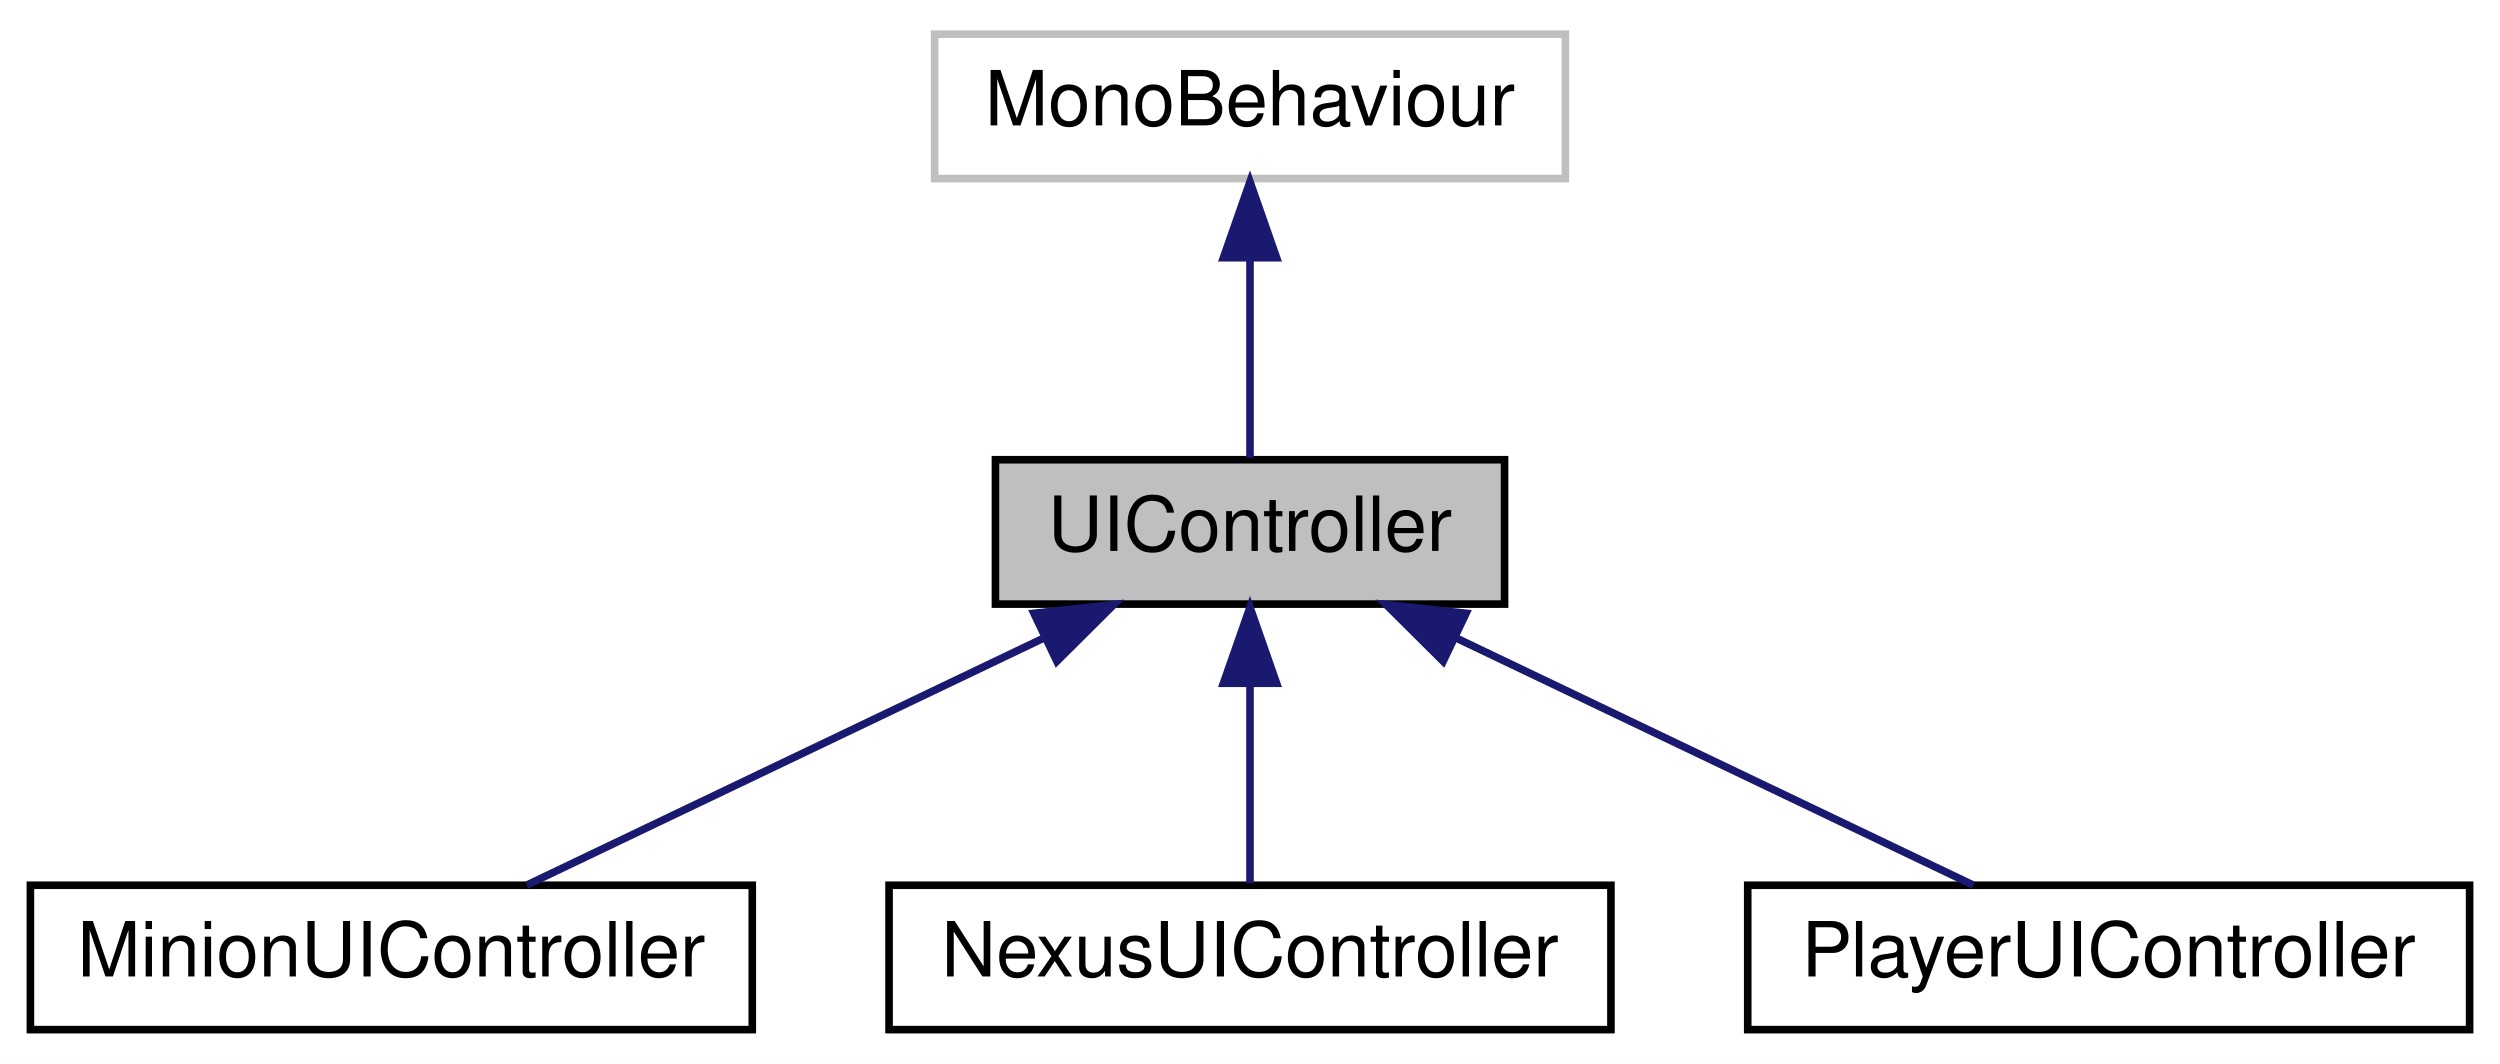
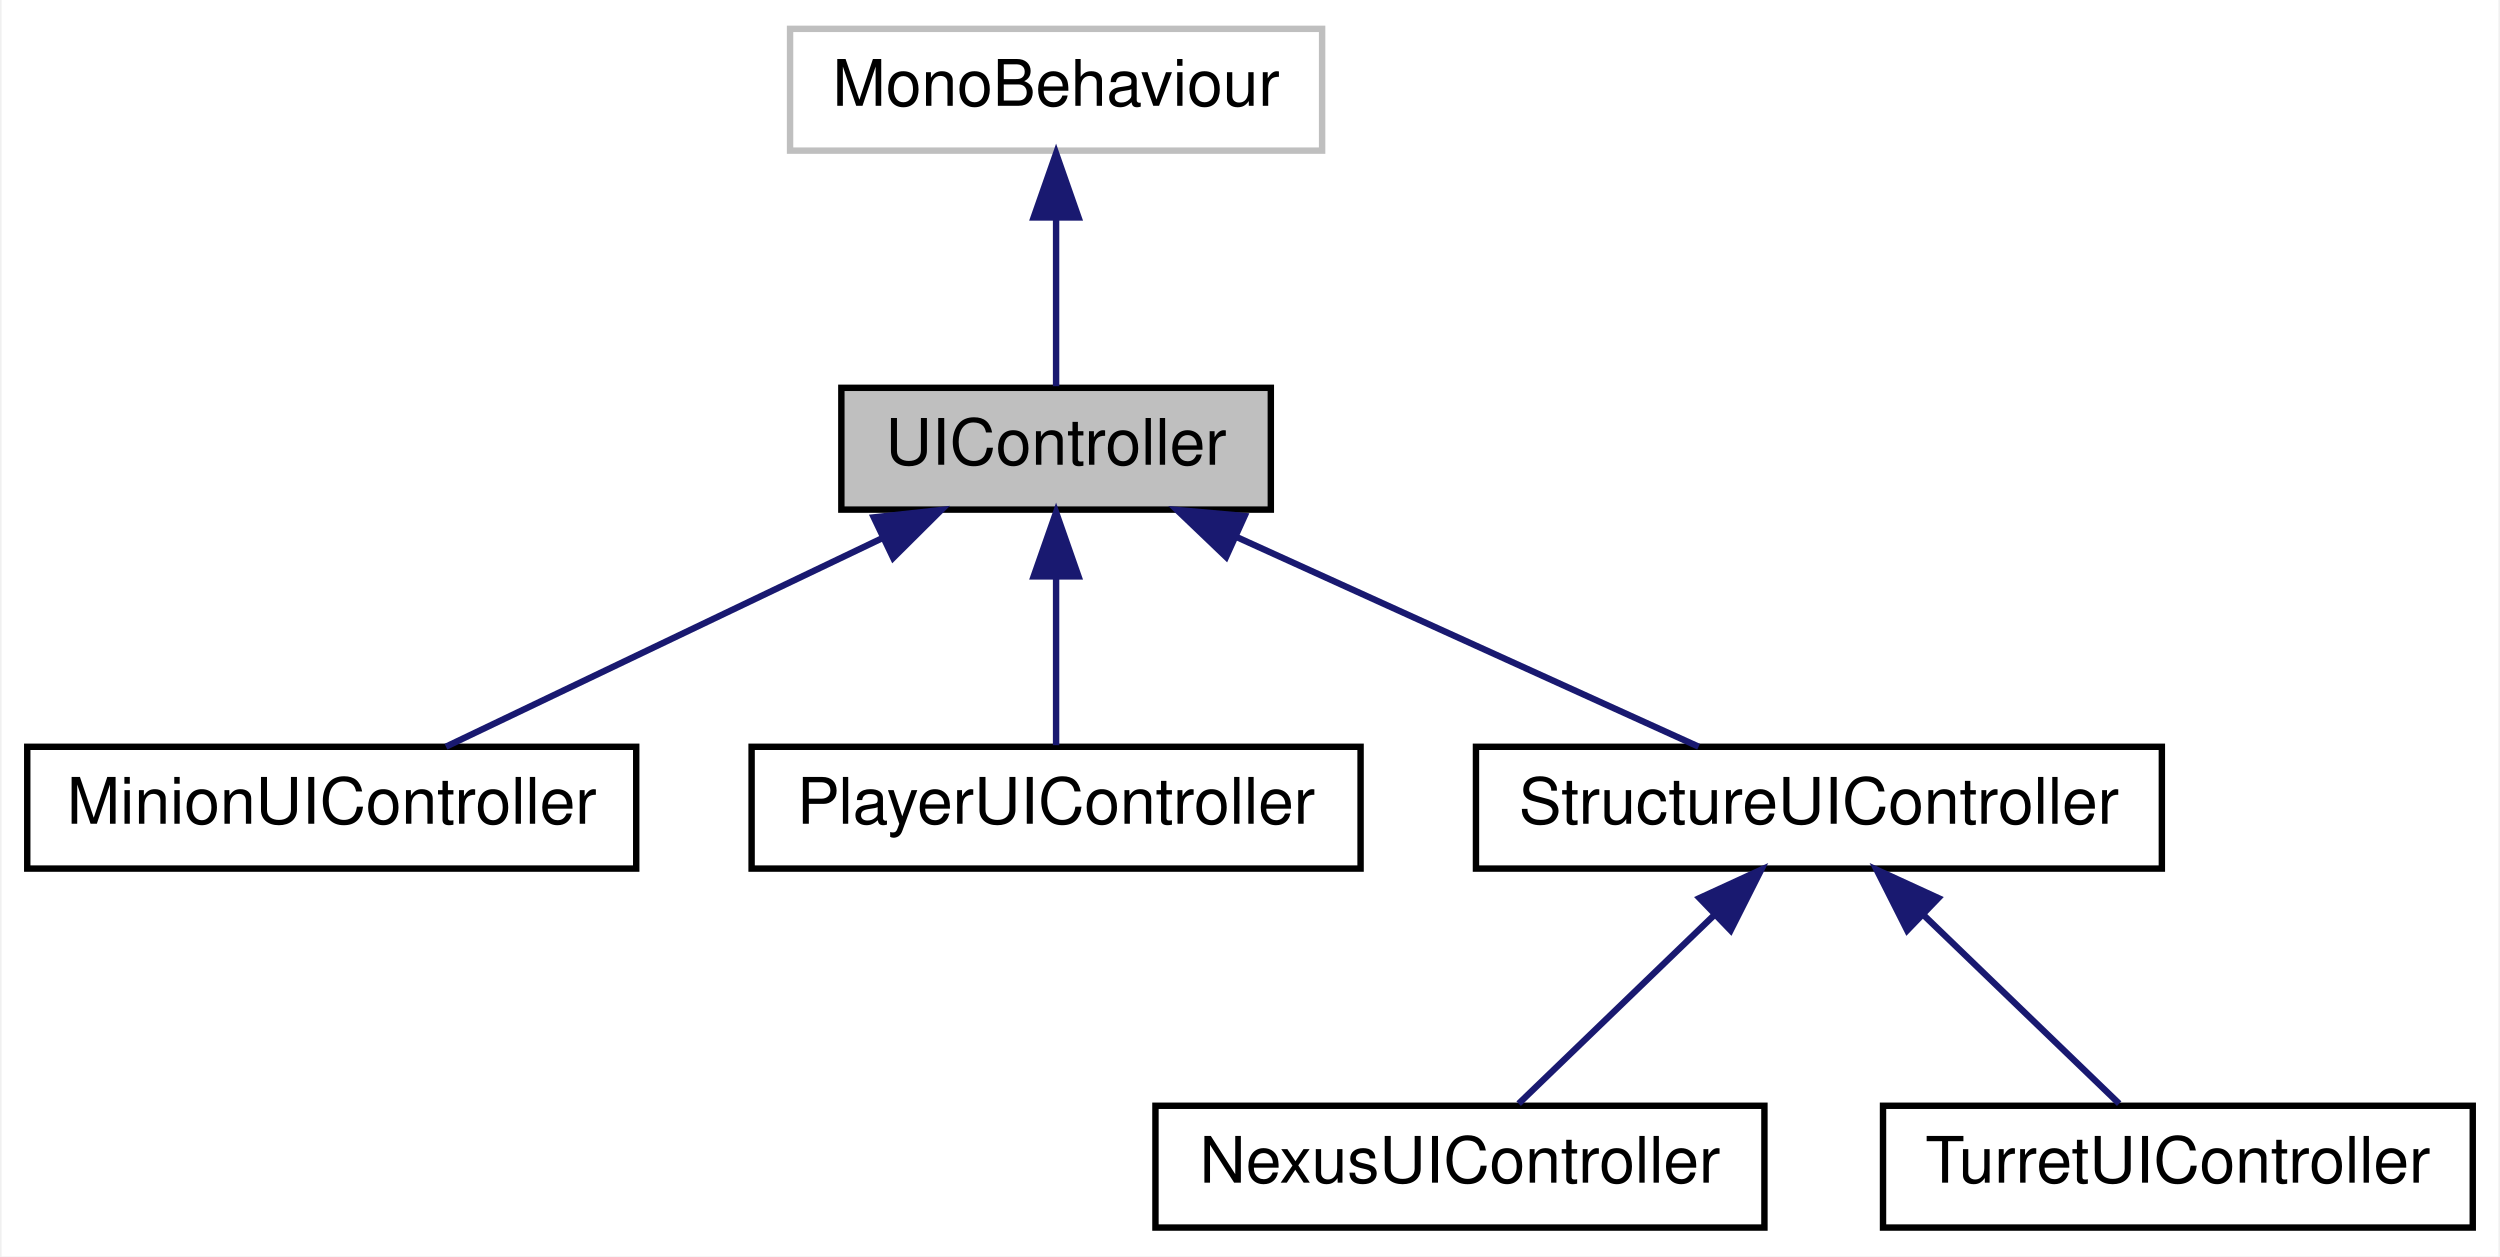
- <svg xmlns="http://www.w3.org/2000/svg" xmlns:xlink="http://www.w3.org/1999/xlink" width="329pt" height="140pt" viewBox="0.00 0.00 329.00 140.00">
-   <g id="graph0" class="graph" transform="scale(1 1) rotate(0) translate(4 136)">
-     <polygon fill="white" stroke="transparent" points="-4,4 -4,-136 325,-136 325,4 -4,4" />
+ <svg xmlns="http://www.w3.org/2000/svg" xmlns:xlink="http://www.w3.org/1999/xlink" width="390pt" height="196pt" viewBox="0.00 0.00 389.50 196.00">
+   <g id="graph0" class="graph" transform="scale(1 1) rotate(0) translate(4 192)">
+     <polygon fill="white" stroke="transparent" points="-4,4 -4,-192 385.5,-192 385.5,4 -4,4" />
    <g id="node1" class="node">
      <g id="a_node1">
        <a xlink:title=" ">
-           <polygon fill="#bfbfbf" stroke="black" points="127,-56.5 127,-75.5 194,-75.5 194,-56.5 127,-56.5" />
-           <text text-anchor="middle" x="160.5" y="-63.5" font-family="Helvetica,sans-Serif" font-size="10.00">UIController</text>
+           <polygon fill="#bfbfbf" stroke="black" points="127,-112.5 127,-131.5 194,-131.5 194,-112.5 127,-112.5" />
+           <text text-anchor="middle" x="160.5" y="-119.5" font-family="Helvetica,sans-Serif" font-size="10.00">UIController</text>
        </a>
      </g>
    </g>
    <g id="node3" class="node">
      <g id="a_node3">
        <a xlink:href="class_minion_u_i_controller.xhtml" target="_top" xlink:title=" ">
-           <polygon fill="white" stroke="black" points="0,-0.5 0,-19.5 95,-19.5 95,-0.5 0,-0.5" />
-           <text text-anchor="middle" x="47.5" y="-7.5" font-family="Helvetica,sans-Serif" font-size="10.00">MinionUIController</text>
+           <polygon fill="white" stroke="black" points="0,-56.5 0,-75.5 95,-75.5 95,-56.5 0,-56.5" />
+           <text text-anchor="middle" x="47.5" y="-63.5" font-family="Helvetica,sans-Serif" font-size="10.00">MinionUIController</text>
        </a>
      </g>
    </g>
    <g id="edge2" class="edge">
-       <path fill="none" stroke="midnightblue" d="M133.5,-52.1C112.39,-42.01 83.64,-28.27 65.32,-19.52" />
-       <polygon fill="midnightblue" stroke="midnightblue" points="132.06,-55.29 142.59,-56.44 135.08,-48.97 132.06,-55.29" />
+       <path fill="none" stroke="midnightblue" d="M133.5,-108.1C112.39,-98.01 83.64,-84.27 65.32,-75.52" />
+       <polygon fill="midnightblue" stroke="midnightblue" points="132.06,-111.29 142.59,-112.44 135.08,-104.97 132.06,-111.29" />
    </g>
    <g id="node4" class="node">
      <g id="a_node4">
-         <a xlink:href="class_nexus_u_i_controller.xhtml" target="_top" xlink:title=" ">
-           <polygon fill="white" stroke="black" points="113,-0.5 113,-19.5 208,-19.5 208,-0.5 113,-0.5" />
-           <text text-anchor="middle" x="160.5" y="-7.5" font-family="Helvetica,sans-Serif" font-size="10.00">NexusUIController</text>
+         <a xlink:href="class_player_u_i_controller.xhtml" target="_top" xlink:title="UI Controller for the Player Stats">
+           <polygon fill="white" stroke="black" points="113,-56.5 113,-75.5 208,-75.5 208,-56.5 113,-56.5" />
+           <text text-anchor="middle" x="160.5" y="-63.5" font-family="Helvetica,sans-Serif" font-size="10.00">PlayerUIController</text>
        </a>
      </g>
    </g>
    <g id="edge3" class="edge">
-       <path fill="none" stroke="midnightblue" d="M160.5,-45.8C160.5,-36.91 160.5,-26.78 160.5,-19.75" />
-       <polygon fill="midnightblue" stroke="midnightblue" points="157,-46.08 160.5,-56.08 164,-46.08 157,-46.08" />
+       <path fill="none" stroke="midnightblue" d="M160.5,-101.8C160.5,-92.91 160.5,-82.78 160.5,-75.75" />
+       <polygon fill="midnightblue" stroke="midnightblue" points="157,-102.08 160.5,-112.08 164,-102.08 157,-102.08" />
    </g>
    <g id="node5" class="node">
      <g id="a_node5">
-         <a xlink:href="class_player_u_i_controller.xhtml" target="_top" xlink:title="UI Controller for the Player Stats">
-           <polygon fill="white" stroke="black" points="226,-0.5 226,-19.5 321,-19.5 321,-0.5 226,-0.5" />
-           <text text-anchor="middle" x="273.5" y="-7.5" font-family="Helvetica,sans-Serif" font-size="10.00">PlayerUIController</text>
+         <a xlink:href="class_structure_u_i_controller.xhtml" target="_top" xlink:title=" ">
+           <polygon fill="white" stroke="black" points="226,-56.5 226,-75.5 333,-75.5 333,-56.5 226,-56.5" />
+           <text text-anchor="middle" x="279.5" y="-63.5" font-family="Helvetica,sans-Serif" font-size="10.00">StructureUIController</text>
        </a>
      </g>
    </g>
    <g id="edge4" class="edge">
-       <path fill="none" stroke="midnightblue" d="M187.5,-52.1C208.61,-42.01 237.36,-28.27 255.68,-19.52" />
-       <polygon fill="midnightblue" stroke="midnightblue" points="185.92,-48.97 178.41,-56.44 188.94,-55.29 185.92,-48.97" />
+       <path fill="none" stroke="midnightblue" d="M188.64,-108.23C210.9,-98.13 241.36,-84.31 260.73,-75.52" />
+       <polygon fill="midnightblue" stroke="midnightblue" points="187.02,-105.12 179.36,-112.44 189.91,-111.5 187.02,-105.12" />
    </g>
    <g id="node2" class="node">
      <g id="a_node2">
        <a xlink:title=" ">
-           <polygon fill="white" stroke="#bfbfbf" points="119,-112.5 119,-131.5 202,-131.5 202,-112.5 119,-112.5" />
-           <text text-anchor="middle" x="160.5" y="-119.5" font-family="Helvetica,sans-Serif" font-size="10.00">MonoBehaviour</text>
+           <polygon fill="white" stroke="#bfbfbf" points="119,-168.5 119,-187.5 202,-187.5 202,-168.5 119,-168.5" />
+           <text text-anchor="middle" x="160.5" y="-175.5" font-family="Helvetica,sans-Serif" font-size="10.00">MonoBehaviour</text>
        </a>
      </g>
    </g>
    <g id="edge1" class="edge">
-       <path fill="none" stroke="midnightblue" d="M160.5,-101.8C160.5,-92.91 160.5,-82.78 160.5,-75.75" />
-       <polygon fill="midnightblue" stroke="midnightblue" points="157,-102.08 160.5,-112.08 164,-102.08 157,-102.08" />
+       <path fill="none" stroke="midnightblue" d="M160.5,-157.8C160.5,-148.91 160.5,-138.78 160.5,-131.75" />
+       <polygon fill="midnightblue" stroke="midnightblue" points="157,-158.08 160.5,-168.08 164,-158.08 157,-158.08" />
+     </g>
+     <g id="node6" class="node">
+       <g id="a_node6">
+         <a xlink:href="class_nexus_u_i_controller.xhtml" target="_top" xlink:title=" ">
+           <polygon fill="white" stroke="black" points="176,-0.5 176,-19.5 271,-19.5 271,-0.5 176,-0.5" />
+           <text text-anchor="middle" x="223.5" y="-7.5" font-family="Helvetica,sans-Serif" font-size="10.00">NexusUIController</text>
+         </a>
+       </g>
+     </g>
+     <g id="edge5" class="edge">
+       <path fill="none" stroke="midnightblue" d="M263.17,-49.25C253.24,-39.67 240.91,-27.79 232.66,-19.83" />
+       <polygon fill="midnightblue" stroke="midnightblue" points="260.87,-51.9 270.5,-56.32 265.73,-46.86 260.87,-51.9" />
+     </g>
+     <g id="node7" class="node">
+       <g id="a_node7">
+         <a xlink:href="class_turret_u_i_controller.xhtml" target="_top" xlink:title=" ">
+           <polygon fill="white" stroke="black" points="289.5,-0.5 289.5,-19.5 381.5,-19.5 381.5,-0.5 289.5,-0.5" />
+           <text text-anchor="middle" x="335.5" y="-7.5" font-family="Helvetica,sans-Serif" font-size="10.00">TurretUIController</text>
+         </a>
+       </g>
+     </g>
+     <g id="edge6" class="edge">
+       <path fill="none" stroke="midnightblue" d="M295.83,-49.25C305.76,-39.67 318.09,-27.79 326.34,-19.83" />
+       <polygon fill="midnightblue" stroke="midnightblue" points="293.27,-46.86 288.5,-56.32 298.13,-51.9 293.27,-46.86" />
    </g>
  </g>
</svg>
